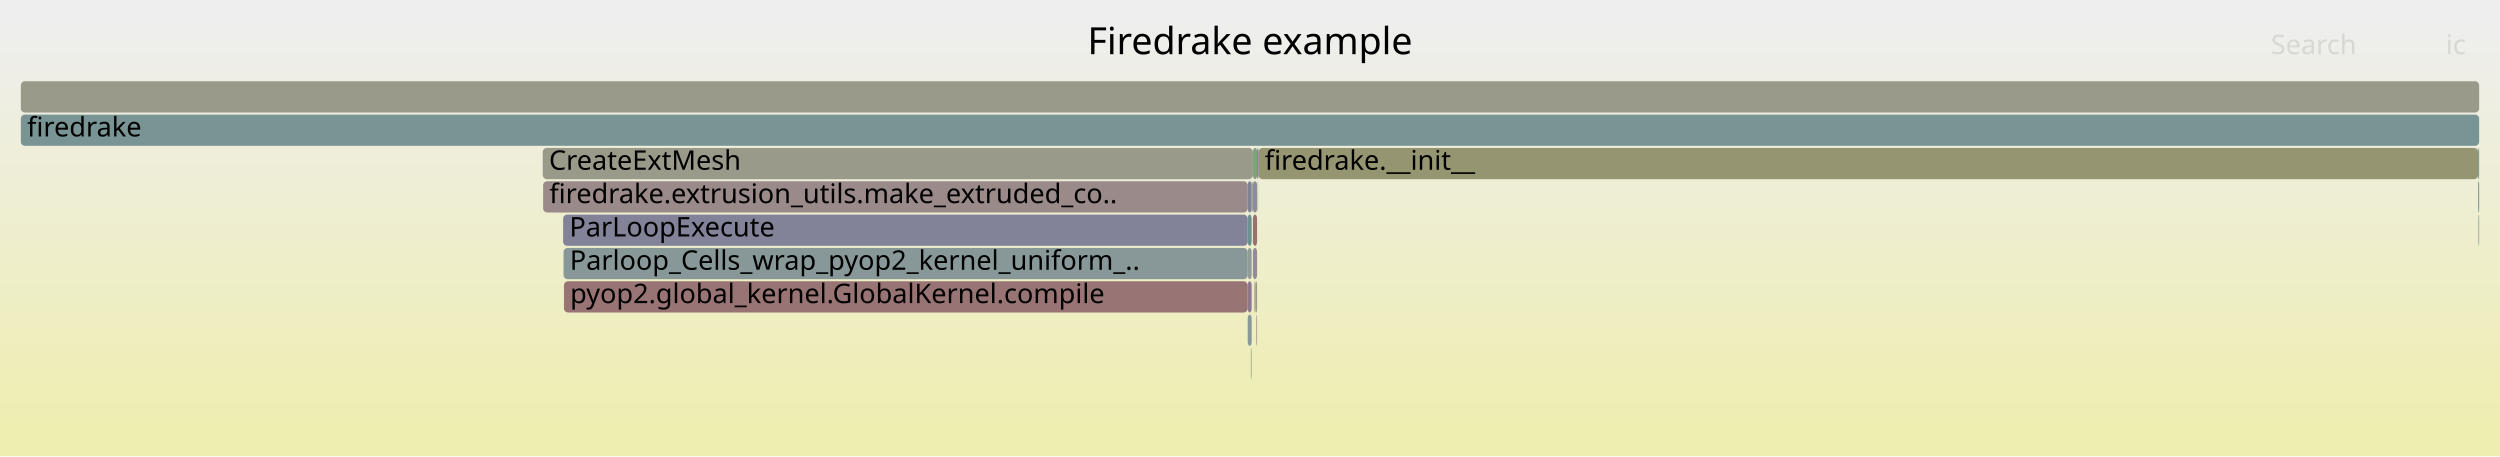
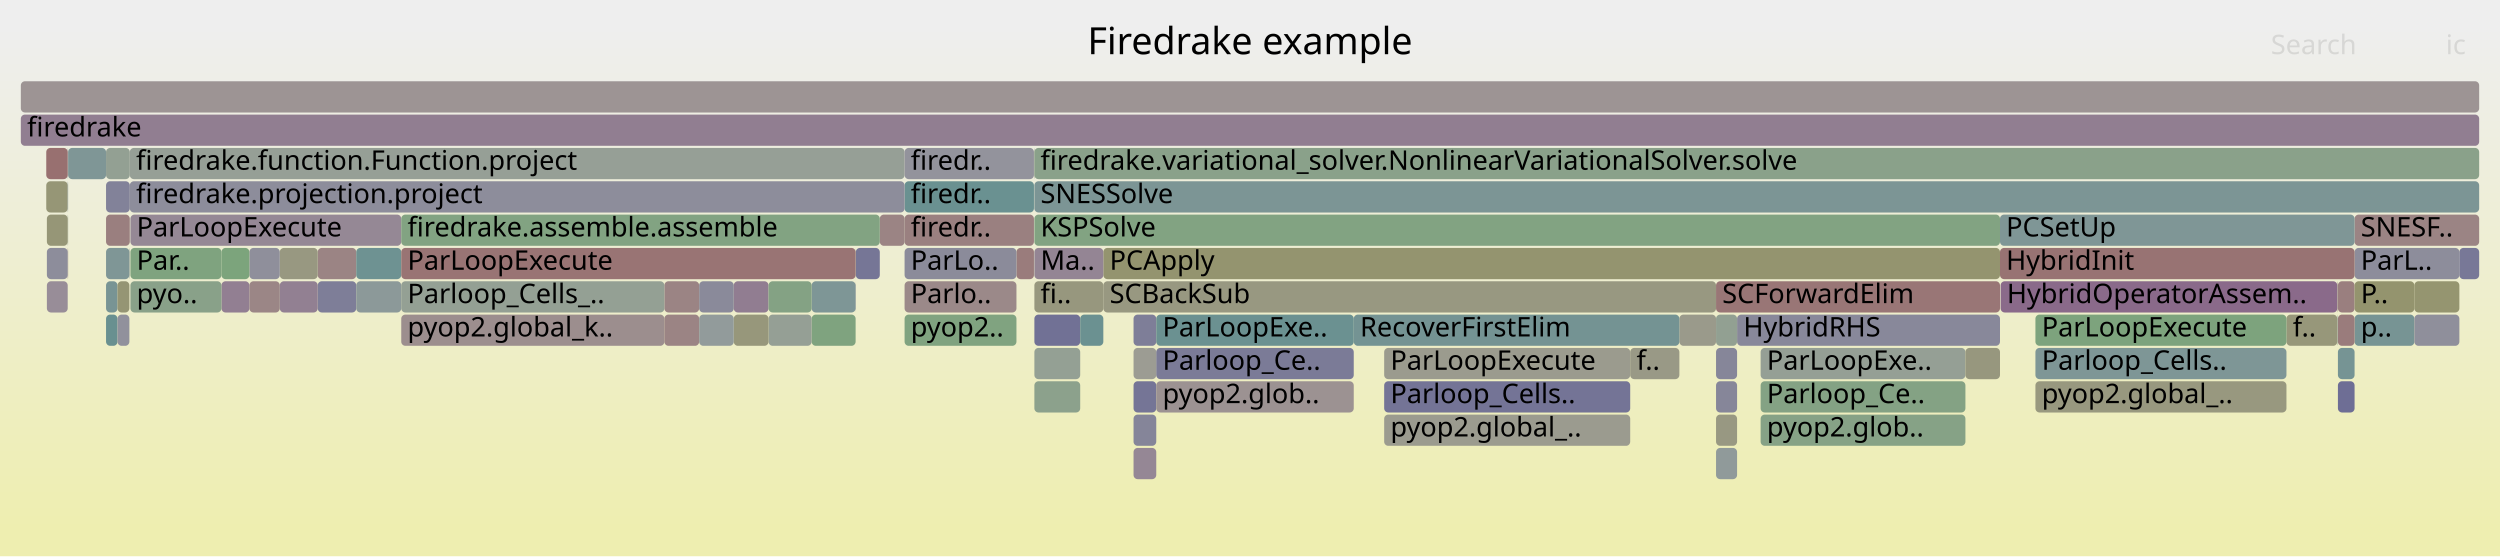
- <svg xmlns="http://www.w3.org/2000/svg" version="1.1" width="1200" height="219" viewBox="0 0 1200 219">
+ <svg xmlns="http://www.w3.org/2000/svg" version="1.1" width="1200" height="267" viewBox="0 0 1200 267">
  <defs>
    <linearGradient id="background" y1="0" y2="1" x1="0" x2="0">
      <stop stop-color="#eeeeee" offset="5%" />
      <stop stop-color="#eeeeb0" offset="95%" />
    </linearGradient>
  </defs>
  <style type="text/css">
	text { font-family:Verdana; font-size:13px; fill:rgb(0,0,0); }
	#search, #ignorecase { opacity:0.1; cursor:pointer; }
	#search:hover, #search.show, #ignorecase:hover, #ignorecase.show { opacity:1; }
	#subtitle { text-anchor:middle; font-color:rgb(160,160,160); }
	#title { text-anchor:middle; font-size:18px}
	#unzoom { cursor:pointer; }
	#frames &gt; *:hover { stroke:black; stroke-width:0.5; cursor:pointer; }
	.hide { display:none; }
	.parent { opacity:0.5; }
</style>
-   <rect x="0.0" y="0" width="1200.0" height="219.0" fill="url(#background)" />
+   <rect x="0.0" y="0" width="1200.0" height="267.0" fill="url(#background)" />
  <text id="title" x="600.00" y="26">Firedrake example</text>
-   <text id="details" x="10.00" y="201"> </text>
+   <text id="details" x="10.00" y="249"> </text>
  <text id="unzoom" x="10.00" y="26" class="hide">Reset Zoom</text>
  <text id="search" x="1090.00" y="26">Search</text>
  <text id="ignorecase" x="1174.00" y="26">ic</text>
-   <text id="matched" x="1090.00" y="201"> </text>
+   <text id="matched" x="1090.00" y="249"> </text>
  <g id="frames">
    <g>
-       <rect x="604.1" y="71" width="585.4" height="15.0" fill="rgb(148.785,148.785,113.345)" rx="2" ry="2" />
-       <text x="607.09" y="81.5">firedrake.__init__</text>
-     </g>
-     <g>
-       <rect x="260.7" y="87" width="338.2" height="15.0" fill="rgb(155.346,137.65,137.65)" rx="2" ry="2" />
-       <text x="263.69" y="97.5">firedrake.extrusion_utils.make_extruded_co..</text>
-     </g>
-     <g>
-       <rect x="603.1" y="151" width="0.3" height="15.0" fill="rgb(153.105,120.475,120.475)" rx="2" ry="2" />
-       <text x="606.11" y="161.5" />
-     </g>
-     <g>
-       <rect x="601.1" y="87" width="0.3" height="15.0" fill="rgb(110.029,145.563,145.563)" rx="2" ry="2" />
-       <text x="604.08" y="97.5" />
-     </g>
-     <g>
-       <rect x="603.7" y="87" width="0.2" height="15.0" fill="rgb(142.867,160.463,142.867)" rx="2" ry="2" />
-       <text x="606.66" y="97.5" />
-     </g>
-     <g>
-       <rect x="602.6" y="135" width="0.8" height="15.0" fill="rgb(153.049,153.049,134.009)" rx="2" ry="2" />
-       <text x="605.60" y="145.5" />
-     </g>
-     <g>
-       <rect x="598.9" y="151" width="1.9" height="15.0" fill="rgb(135.46,152.156,152.156)" rx="2" ry="2" />
-       <text x="601.93" y="161.5" />
-     </g>
-     <g>
-       <rect x="598.9" y="119" width="1.9" height="15.0" fill="rgb(145.244,154.693,154.693)" rx="2" ry="2" />
-       <text x="601.93" y="129.5" />
-     </g>
-     <g>
-       <rect x="260.5" y="71" width="340.9" height="15.0" fill="rgb(153.804,153.804,137.667)" rx="2" ry="2" />
-       <text x="263.51" y="81.5">CreateExtMesh</text>
-     </g>
-     <g>
-       <rect x="601.4" y="87" width="2.0" height="15.0" fill="rgb(139.71,139.71,154.46)" rx="2" ry="2" />
-       <text x="604.39" y="97.5" />
-     </g>
-     <g>
-       <rect x="270.5" y="119" width="328.4" height="15.0" fill="rgb(135.785,152.241,152.241)" rx="2" ry="2" />
-       <text x="273.50" y="129.5">Parloop_Cells_wrap_pyop2_kernel_uniform_..</text>
-     </g>
-     <g>
-       <rect x="1189.8" y="103" width="0.2" height="15.0" fill="rgb(148.727,159.509,148.727)" rx="2" ry="2" />
-       <text x="1192.83" y="113.5" />
-     </g>
-     <g>
-       <rect x="270.3" y="103" width="328.6" height="15.0" fill="rgb(130.485,130.485,152.675)" rx="2" ry="2" />
-       <text x="273.33" y="113.5">ParLoopExecute</text>
-     </g>
-     <g>
-       <rect x="598.9" y="135" width="1.9" height="15.0" fill="rgb(143.364,120.495,143.364)" rx="2" ry="2" />
-       <text x="601.93" y="145.5" />
-     </g>
-     <g>
-       <rect x="601.4" y="71" width="2.0" height="15.0" fill="rgb(123.68,163.587,123.68)" rx="2" ry="2" />
-       <text x="604.39" y="81.5" />
-     </g>
-     <g>
-       <rect x="601.4" y="119" width="2.0" height="15.0" fill="rgb(150.086,137.72,150.086)" rx="2" ry="2" />
-       <text x="604.39" y="129.5" />
-     </g>
-     <g>
-       <rect x="600.6" y="167" width="0.2" height="15.0" fill="rgb(149.25,149.25,115.596)" rx="2" ry="2" />
-       <text x="603.60" y="177.5" />
-     </g>
-     <g>
-       <rect x="1189.6" y="103" width="0.2" height="15.0" fill="rgb(124.118,149.216,149.216)" rx="2" ry="2" />
-       <text x="1192.64" y="113.5" />
-     </g>
-     <g>
-       <rect x="10.0" y="55" width="1180.0" height="15.0" fill="rgb(119.937,148.132,148.132)" rx="2" ry="2" />
+       <rect x="1121.9" y="151" width="0.2" height="15.0" fill="rgb(122.656,148.837,148.837)" rx="2" ry="2" />
+       <text x="1124.95" y="161.5" />
+     </g>
+     <g>
+       <rect x="845.1" y="183" width="98.3" height="15.0" fill="rgb(132.022,162.229,132.022)" rx="2" ry="2" />
+       <text x="848.09" y="193.5">Parloop_Ce..</text>
+     </g>
+     <g>
+       <rect x="434.2" y="87" width="62.1" height="15.0" fill="rgb(106.489,144.645,144.645)" rx="2" ry="2" />
+       <text x="437.16" y="97.5">firedr..</text>
+     </g>
+     <g>
+       <rect x="1097.5" y="151" width="24.4" height="15.0" fill="rgb(150.559,150.559,121.939)" rx="2" ry="2" />
+       <text x="1100.54" y="161.5">f..</text>
+     </g>
+     <g>
+       <rect x="977.0" y="183" width="120.5" height="15.0" fill="rgb(151.512,151.512,126.559)" rx="2" ry="2" />
+       <text x="980.04" y="193.5">pyop2.global_..</text>
+     </g>
+     <g>
+       <rect x="50.9" y="151" width="5.5" height="15.0" fill="rgb(105.036,144.269,144.269)" rx="2" ry="2" />
+       <text x="53.89" y="161.5" />
+     </g>
+     <g>
+       <rect x="1130.2" y="119" width="50.3" height="15.0" fill="rgb(141.24,141.24,154.756)" rx="2" ry="2" />
+       <text x="1133.17" y="129.5">ParL..</text>
+     </g>
+     <g>
+       <rect x="1130.2" y="103" width="59.8" height="15.0" fill="rgb(154.607,131.988,131.988)" rx="2" ry="2" />
+       <text x="1133.17" y="113.5">SNESF..</text>
+     </g>
+     <g>
+       <rect x="389.6" y="151" width="21.1" height="15.0" fill="rgb(126.575,163.116,126.575)" rx="2" ry="2" />
+       <text x="392.62" y="161.5" />
+     </g>
+     <g>
+       <rect x="152.5" y="135" width="18.5" height="15.0" fill="rgb(125.678,125.678,151.744)" rx="2" ry="2" />
+       <text x="155.48" y="145.5" />
+     </g>
+     <g>
+       <rect x="544.1" y="215" width="10.9" height="15.0" fill="rgb(149.114,135.23,149.114)" rx="2" ry="2" />
+       <text x="547.13" y="225.5" />
+     </g>
+     <g>
+       <rect x="496.5" y="151" width="22.0" height="15.0" fill="rgb(112.544,112.544,149.202)" rx="2" ry="2" />
+       <text x="499.45" y="161.5" />
+     </g>
+     <g>
+       <rect x="806.1" y="151" width="17.6" height="15.0" fill="rgb(153.99,153.99,138.566)" rx="2" ry="2" />
+       <text x="809.10" y="161.5" />
+     </g>
+     <g>
+       <rect x="410.8" y="119" width="11.5" height="15.0" fill="rgb(117.727,117.727,150.205)" rx="2" ry="2" />
+       <text x="413.81" y="129.5" />
+     </g>
+     <g>
+       <rect x="833.8" y="151" width="126.2" height="15.0" fill="rgb(136.06,136.06,153.754)" rx="2" ry="2" />
+       <text x="836.84" y="161.5">HybridRHS</text>
+     </g>
+     <g>
+       <rect x="410.7" y="119" width="0.1" height="15.0" fill="rgb(149.76,149.76,118.068)" rx="2" ry="2" />
+       <text x="413.67" y="129.5" />
+     </g>
+     <g>
+       <rect x="960.0" y="119" width="170.2" height="15.0" fill="rgb(152.35,114.684,114.684)" rx="2" ry="2" />
+       <text x="962.95" y="129.5">HybridInit</text>
+     </g>
+     <g>
+       <rect x="1122.2" y="167" width="8.0" height="15.0" fill="rgb(118.24,147.692,147.692)" rx="2" ry="2" />
+       <text x="1125.21" y="177.5" />
+     </g>
+     <g>
+       <rect x="544.1" y="151" width="10.9" height="15.0" fill="rgb(125.995,125.995,151.805)" rx="2" ry="2" />
+       <text x="547.13" y="161.5" />
+     </g>
+     <g>
+       <rect x="496.5" y="103" width="463.5" height="15.0" fill="rgb(130.041,162.552,130.041)" rx="2" ry="2" />
+       <text x="499.45" y="113.5">KSPSolve</text>
+     </g>
+     <g>
+       <rect x="171.0" y="135" width="21.6" height="15.0" fill="rgb(139.69,153.253,153.253)" rx="2" ry="2" />
+       <text x="174.03" y="145.5" />
+     </g>
+     <g>
+       <rect x="960.0" y="103" width="170.2" height="15.0" fill="rgb(126.539,149.843,149.843)" rx="2" ry="2" />
+       <text x="962.95" y="113.5">PCSetUp</text>
+     </g>
+     <g>
+       <rect x="62.6" y="103" width="130.0" height="15.0" fill="rgb(149.49,136.192,149.49)" rx="2" ry="2" />
+       <text x="65.58" y="113.5">ParLoopExecute</text>
+     </g>
+     <g>
+       <rect x="544.1" y="183" width="10.9" height="15.0" fill="rgb(116.826,116.826,150.031)" rx="2" ry="2" />
+       <text x="547.13" y="193.5" />
+     </g>
+     <g>
+       <rect x="368.9" y="151" width="20.7" height="15.0" fill="rgb(149.222,159.429,149.222)" rx="2" ry="2" />
+       <text x="371.93" y="161.5" />
+     </g>
+     <g>
+       <rect x="422.3" y="103" width="11.9" height="15.0" fill="rgb(154.668,132.452,132.452)" rx="2" ry="2" />
+       <text x="425.31" y="113.5" />
+     </g>
+     <g>
+       <rect x="664.4" y="167" width="118.1" height="15.0" fill="rgb(154.606,154.606,141.554)" rx="2" ry="2" />
+       <text x="667.41" y="177.5">ParLoopExecute</text>
+     </g>
+     <g>
+       <rect x="977.0" y="151" width="120.5" height="15.0" fill="rgb(124.977,163.376,124.977)" rx="2" ry="2" />
+       <text x="980.04" y="161.5">ParLoopExecute</text>
+     </g>
+     <g>
+       <rect x="782.5" y="167" width="23.6" height="15.0" fill="rgb(152.999,152.999,133.762)" rx="2" ry="2" />
+       <text x="785.54" y="177.5">f..</text>
+     </g>
+     <g>
+       <rect x="50.9" y="71" width="11.4" height="15.0" fill="rgb(146.6,159.856,146.6)" rx="2" ry="2" />
+       <text x="53.89" y="81.5" />
+     </g>
+     <g>
+       <rect x="50.9" y="135" width="5.5" height="15.0" fill="rgb(120.436,148.261,148.261)" rx="2" ry="2" />
+       <text x="53.89" y="145.5" />
+     </g>
+     <g>
+       <rect x="152.5" y="119" width="18.5" height="15.0" fill="rgb(154.656,132.362,132.362)" rx="2" ry="2" />
+       <text x="155.48" y="129.5" />
+     </g>
+     <g>
+       <rect x="119.7" y="135" width="14.6" height="15.0" fill="rgb(154.809,133.538,133.538)" rx="2" ry="2" />
+       <text x="122.73" y="145.5" />
+     </g>
+     <g>
+       <rect x="544.1" y="167" width="10.9" height="15.0" fill="rgb(155.786,155.786,147.271)" rx="2" ry="2" />
+       <text x="547.13" y="177.5" />
+     </g>
+     <g>
+       <rect x="487.9" y="119" width="8.4" height="15.0" fill="rgb(153.576,124.079,124.079)" rx="2" ry="2" />
+       <text x="490.86" y="129.5" />
+     </g>
+     <g>
+       <rect x="496.5" y="167" width="22.0" height="15.0" fill="rgb(148.434,159.557,148.434)" rx="2" ry="2" />
+       <text x="499.45" y="177.5" />
+     </g>
+     <g>
+       <rect x="62.1" y="119" width="0.2" height="15.0" fill="rgb(147.996,159.629,147.996)" rx="2" ry="2" />
+       <text x="65.06" y="129.5" />
+     </g>
+     <g>
+       <rect x="1180.5" y="119" width="9.5" height="15.0" fill="rgb(120.223,120.223,150.688)" rx="2" ry="2" />
+       <text x="1183.49" y="129.5" />
+     </g>
+     <g>
+       <rect x="823.7" y="215" width="10.1" height="15.0" fill="rgb(143.651,154.28,154.28)" rx="2" ry="2" />
+       <text x="826.68" y="225.5" />
+     </g>
+     <g>
+       <rect x="434.2" y="103" width="62.1" height="15.0" fill="rgb(154.042,127.657,127.657)" rx="2" ry="2" />
+       <text x="437.16" y="113.5">firedr..</text>
+     </g>
+     <g>
+       <rect x="106.3" y="135" width="13.4" height="15.0" fill="rgb(145.833,126.822,145.833)" rx="2" ry="2" />
+       <text x="109.31" y="145.5" />
+     </g>
+     <g>
+       <rect x="318.9" y="135" width="16.7" height="15.0" fill="rgb(154.582,131.797,131.797)" rx="2" ry="2" />
+       <text x="321.91" y="145.5" />
+     </g>
+     <g>
+       <rect x="845.1" y="167" width="98.3" height="15.0" fill="rgb(148.883,159.484,148.883)" rx="2" ry="2" />
+       <text x="848.09" y="177.5">ParLoopExe..</text>
+     </g>
+     <g>
+       <rect x="664.4" y="199" width="118.1" height="15.0" fill="rgb(154.863,154.863,142.799)" rx="2" ry="2" />
+       <text x="667.41" y="209.5">pyop2.global_..</text>
+     </g>
+     <g>
+       <rect x="1130.2" y="151" width="28.7" height="15.0" fill="rgb(118.9,147.863,147.863)" rx="2" ry="2" />
+       <text x="1133.17" y="161.5">p..</text>
+     </g>
+     <g>
+       <rect x="62.6" y="119" width="43.7" height="15.0" fill="rgb(126.919,163.06,126.919)" rx="2" ry="2" />
+       <text x="65.58" y="129.5">Par..</text>
+     </g>
+     <g>
+       <rect x="529.6" y="135" width="294.1" height="15.0" fill="rgb(152.094,152.094,129.38)" rx="2" ry="2" />
+       <text x="532.62" y="145.5">SCBackSub</text>
+     </g>
+     <g>
+       <rect x="389.6" y="135" width="21.1" height="15.0" fill="rgb(126.087,149.726,149.726)" rx="2" ry="2" />
+       <text x="392.62" y="145.5" />
+     </g>
+     <g>
+       <rect x="1158.9" y="135" width="21.6" height="15.0" fill="rgb(148.513,148.513,112.023)" rx="2" ry="2" />
+       <text x="1161.91" y="145.5" />
+     </g>
+     <g>
+       <rect x="10.0" y="55" width="1180.0" height="15.0" fill="rgb(145.37,125.637,145.37)" rx="2" ry="2" />
      <text x="13.00" y="65.5">firedrake</text>
    </g>
    <g>
-       <rect x="603.4" y="71" width="0.5" height="15.0" fill="rgb(140.682,113.622,140.682)" rx="2" ry="2" />
-       <text x="606.35" y="81.5" />
-     </g>
-     <g>
-       <rect x="10.0" y="39" width="1180.0" height="15.0" fill="rgb(153.902,153.902,138.139)" rx="2" ry="2" />
+       <rect x="664.4" y="183" width="118.1" height="15.0" fill="rgb(116.061,116.061,149.883)" rx="2" ry="2" />
+       <text x="667.41" y="193.5">Parloop_Cells..</text>
+     </g>
+     <g>
+       <rect x="50.9" y="119" width="11.2" height="15.0" fill="rgb(126.985,149.959,149.959)" rx="2" ry="2" />
+       <text x="53.89" y="129.5" />
+     </g>
+     <g>
+       <rect x="352.2" y="135" width="16.7" height="15.0" fill="rgb(145.101,124.946,145.101)" rx="2" ry="2" />
+       <text x="355.24" y="145.5" />
+     </g>
+     <g>
+       <rect x="192.6" y="151" width="126.3" height="15.0" fill="rgb(155.955,142.319,142.319)" rx="2" ry="2" />
+       <text x="195.59" y="161.5">pyop2.global_k..</text>
+     </g>
+     <g>
+       <rect x="32.5" y="119" width="0.2" height="15.0" fill="rgb(154.087,128,128)" rx="2" ry="2" />
+       <text x="35.52" y="129.5" />
+     </g>
+     <g>
+       <rect x="62.3" y="71" width="371.9" height="15.0" fill="rgb(149.969,159.307,149.969)" rx="2" ry="2" />
+       <text x="65.33" y="81.5">firedrake.function.Function.project</text>
+     </g>
+     <g>
+       <rect x="496.5" y="183" width="22.0" height="15.0" fill="rgb(139.616,160.993,139.616)" rx="2" ry="2" />
+       <text x="499.45" y="193.5" />
+     </g>
+     <g>
+       <rect x="10.0" y="39" width="1180.0" height="15.0" fill="rgb(156.646,147.623,147.623)" rx="2" ry="2" />
      <text x="13.00" y="49.5" />
    </g>
    <g>
-       <rect x="1189.5" y="71" width="0.5" height="15.0" fill="rgb(118.64,147.796,147.796)" rx="2" ry="2" />
-       <text x="1192.45" y="81.5" />
-     </g>
-     <g>
-       <rect x="598.9" y="87" width="1.9" height="15.0" fill="rgb(128.603,128.603,152.31)" rx="2" ry="2" />
-       <text x="601.93" y="97.5" />
-     </g>
-     <g>
-       <rect x="270.7" y="135" width="328.2" height="15.0" fill="rgb(152.584,116.476,116.476)" rx="2" ry="2" />
-       <text x="273.66" y="145.5">pyop2.global_kernel.GlobalKernel.compile</text>
-     </g>
-     <g>
-       <rect x="601.4" y="103" width="2.0" height="15.0" fill="rgb(152.26,113.996,113.996)" rx="2" ry="2" />
-       <text x="604.39" y="113.5" />
-     </g>
-     <g>
-       <rect x="598.9" y="103" width="1.9" height="15.0" fill="rgb(105.763,144.457,144.457)" rx="2" ry="2" />
-       <text x="601.93" y="113.5" />
-     </g>
-     <g>
-       <rect x="1189.5" y="87" width="0.5" height="15.0" fill="rgb(125.541,149.585,149.585)" rx="2" ry="2" />
-       <text x="1192.45" y="97.5" />
-     </g>
-     <g>
-       <rect x="603.9" y="71" width="0.2" height="15.0" fill="rgb(114.259,114.259,149.534)" rx="2" ry="2" />
-       <text x="606.88" y="81.5" />
-     </g>
-     <g>
-       <rect x="600.4" y="167" width="0.2" height="15.0" fill="rgb(126.739,163.089,126.739)" rx="2" ry="2" />
-       <text x="603.36" y="177.5" />
-     </g>
-     <g>
-       <rect x="600.8" y="87" width="0.3" height="15.0" fill="rgb(149.35,149.35,116.08)" rx="2" ry="2" />
-       <text x="603.79" y="97.5" />
-     </g>
-     <g>
-       <rect x="602.1" y="135" width="0.5" height="15.0" fill="rgb(156.524,146.687,146.687)" rx="2" ry="2" />
-       <text x="605.11" y="145.5" />
+       <rect x="22.5" y="135" width="10.0" height="15.0" fill="rgb(151.544,141.456,151.544)" rx="2" ry="2" />
+       <text x="25.52" y="145.5" />
+     </g>
+     <g>
+       <rect x="977.0" y="167" width="120.5" height="15.0" fill="rgb(126.367,149.799,149.799)" rx="2" ry="2" />
+       <text x="980.04" y="177.5">Parloop_Cells..</text>
+     </g>
+     <g>
+       <rect x="943.4" y="167" width="16.6" height="15.0" fill="rgb(151.432,151.432,126.169)" rx="2" ry="2" />
+       <text x="946.42" y="177.5" />
+     </g>
+     <g>
+       <rect x="56.4" y="135" width="5.7" height="15.0" fill="rgb(149.267,149.267,115.681)" rx="2" ry="2" />
+       <text x="59.41" y="145.5" />
+     </g>
+     <g>
+       <rect x="134.3" y="119" width="18.2" height="15.0" fill="rgb(152.102,152.102,129.415)" rx="2" ry="2" />
+       <text x="137.28" y="129.5" />
+     </g>
+     <g>
+       <rect x="119.7" y="119" width="14.6" height="15.0" fill="rgb(143.18,143.18,155.132)" rx="2" ry="2" />
+       <text x="122.73" y="129.5" />
+     </g>
+     <g>
+       <rect x="823.7" y="151" width="10.1" height="15.0" fill="rgb(146.401,159.888,146.401)" rx="2" ry="2" />
+       <text x="826.68" y="161.5" />
+     </g>
+     <g>
+       <rect x="368.9" y="135" width="20.7" height="15.0" fill="rgb(132.414,162.165,132.414)" rx="2" ry="2" />
+       <text x="371.93" y="145.5" />
+     </g>
+     <g>
+       <rect x="32.5" y="103" width="0.2" height="15.0" fill="rgb(144.679,160.168,144.679)" rx="2" ry="2" />
+       <text x="35.52" y="113.5" />
+     </g>
+     <g>
+       <rect x="529.6" y="119" width="430.4" height="15.0" fill="rgb(148.338,148.338,111.177)" rx="2" ry="2" />
+       <text x="532.62" y="129.5">PCApply</text>
+     </g>
+     <g>
+       <rect x="56.4" y="151" width="5.7" height="15.0" fill="rgb(145.284,145.284,155.539)" rx="2" ry="2" />
+       <text x="59.41" y="161.5" />
+     </g>
+     <g>
+       <rect x="496.3" y="71" width="0.2" height="15.0" fill="rgb(153.934,153.934,138.294)" rx="2" ry="2" />
+       <text x="499.29" y="81.5" />
+     </g>
+     <g>
+       <rect x="1122.2" y="151" width="8.0" height="15.0" fill="rgb(153.588,124.177,124.177)" rx="2" ry="2" />
+       <text x="1125.21" y="161.5" />
+     </g>
+     <g>
+       <rect x="496.5" y="71" width="693.5" height="15.0" fill="rgb(137.596,161.322,137.596)" rx="2" ry="2" />
+       <text x="499.45" y="81.5">firedrake.variational_solver.NonlinearVariationalSolver.solve</text>
+     </g>
+     <g>
+       <rect x="555.0" y="183" width="94.8" height="15.0" fill="rgb(156.396,145.702,145.702)" rx="2" ry="2" />
+       <text x="558.02" y="193.5">pyop2.glob..</text>
+     </g>
+     <g>
+       <rect x="62.3" y="87" width="371.9" height="15.0" fill="rgb(141.333,141.333,154.774)" rx="2" ry="2" />
+       <text x="65.33" y="97.5">firedrake.projection.project</text>
+     </g>
+     <g>
+       <rect x="434.2" y="135" width="53.7" height="15.0" fill="rgb(155.234,136.797,136.797)" rx="2" ry="2" />
+       <text x="437.16" y="145.5">Parlo..</text>
+     </g>
+     <g>
+       <rect x="649.8" y="151" width="156.3" height="15.0" fill="rgb(116.475,147.234,147.234)" rx="2" ry="2" />
+       <text x="652.83" y="161.5">RecoverFirstElim</text>
+     </g>
+     <g>
+       <rect x="434.2" y="119" width="53.7" height="15.0" fill="rgb(139.059,139.059,154.334)" rx="2" ry="2" />
+       <text x="437.16" y="129.5">ParLo..</text>
+     </g>
+     <g>
+       <rect x="352.2" y="151" width="16.7" height="15.0" fill="rgb(150.754,150.754,122.883)" rx="2" ry="2" />
+       <text x="355.24" y="161.5" />
+     </g>
+     <g>
+       <rect x="106.3" y="119" width="13.4" height="15.0" fill="rgb(123.853,163.559,123.853)" rx="2" ry="2" />
+       <text x="109.31" y="129.5" />
+     </g>
+     <g>
+       <rect x="22.2" y="87" width="10.3" height="15.0" fill="rgb(149.721,149.721,117.881)" rx="2" ry="2" />
+       <text x="25.19" y="97.5" />
+     </g>
+     <g>
+       <rect x="134.3" y="135" width="18.2" height="15.0" fill="rgb(146.438,128.373,146.438)" rx="2" ry="2" />
+       <text x="137.28" y="145.5" />
+     </g>
+     <g>
+       <rect x="318.9" y="151" width="16.7" height="15.0" fill="rgb(154.575,131.742,131.742)" rx="2" ry="2" />
+       <text x="321.91" y="161.5" />
+     </g>
+     <g>
+       <rect x="960.3" y="135" width="161.6" height="15.0" fill="rgb(137.685,105.943,137.685)" rx="2" ry="2" />
+       <text x="963.31" y="145.5">HybridOperatorAssem..</text>
+     </g>
+     <g>
+       <rect x="555.0" y="167" width="94.8" height="15.0" fill="rgb(122.915,122.915,151.209)" rx="2" ry="2" />
+       <text x="558.02" y="177.5">Parloop_Ce..</text>
+     </g>
+     <g>
+       <rect x="434.2" y="71" width="62.1" height="15.0" fill="rgb(146.567,146.567,155.787)" rx="2" ry="2" />
+       <text x="437.16" y="81.5">firedr..</text>
+     </g>
+     <g>
+       <rect x="1122.1" y="135" width="0.1" height="15.0" fill="rgb(152.181,152.181,129.801)" rx="2" ry="2" />
+       <text x="1125.07" y="145.5" />
+     </g>
+     <g>
+       <rect x="823.7" y="199" width="10.1" height="15.0" fill="rgb(152.296,152.296,130.355)" rx="2" ry="2" />
+       <text x="826.68" y="209.5" />
+     </g>
+     <g>
+       <rect x="555.0" y="151" width="94.8" height="15.0" fill="rgb(107.208,144.832,144.832)" rx="2" ry="2" />
+       <text x="558.02" y="161.5">ParLoopExe..</text>
+     </g>
+     <g>
+       <rect x="496.5" y="119" width="33.1" height="15.0" fill="rgb(148.166,132.8,148.166)" rx="2" ry="2" />
+       <text x="499.45" y="129.5">Ma..</text>
+     </g>
+     <g>
+       <rect x="1122.2" y="135" width="8.0" height="15.0" fill="rgb(153.945,126.911,126.911)" rx="2" ry="2" />
+       <text x="1125.21" y="145.5" />
+     </g>
+     <g>
+       <rect x="1122.2" y="183" width="8.0" height="15.0" fill="rgb(110.278,110.278,148.763)" rx="2" ry="2" />
+       <text x="1125.21" y="193.5" />
+     </g>
+     <g>
+       <rect x="32.5" y="71" width="0.2" height="15.0" fill="rgb(146.136,154.924,154.924)" rx="2" ry="2" />
+       <text x="35.52" y="81.5" />
+     </g>
+     <g>
+       <rect x="50.9" y="87" width="11.4" height="15.0" fill="rgb(129.77,129.77,152.536)" rx="2" ry="2" />
+       <text x="53.89" y="97.5" />
+     </g>
+     <g>
+       <rect x="171.0" y="119" width="21.6" height="15.0" fill="rgb(110.067,145.573,145.573)" rx="2" ry="2" />
+       <text x="174.03" y="129.5" />
+     </g>
+     <g>
+       <rect x="32.7" y="71" width="18.2" height="15.0" fill="rgb(126.556,149.848,149.848)" rx="2" ry="2" />
+       <text x="35.72" y="81.5" />
+     </g>
+     <g>
+       <rect x="410.7" y="135" width="0.1" height="15.0" fill="rgb(128.405,128.405,152.272)" rx="2" ry="2" />
+       <text x="413.67" y="145.5" />
+     </g>
+     <g>
+       <rect x="335.6" y="135" width="16.6" height="15.0" fill="rgb(138.479,138.479,154.222)" rx="2" ry="2" />
+       <text x="338.57" y="145.5" />
+     </g>
+     <g>
+       <rect x="335.6" y="151" width="16.6" height="15.0" fill="rgb(146.097,154.914,154.914)" rx="2" ry="2" />
+       <text x="338.57" y="161.5" />
+     </g>
+     <g>
+       <rect x="496.5" y="87" width="693.5" height="15.0" fill="rgb(124.477,149.309,149.309)" rx="2" ry="2" />
+       <text x="499.45" y="97.5">SNESSolve</text>
+     </g>
+     <g>
+       <rect x="823.7" y="183" width="10.1" height="15.0" fill="rgb(134.351,134.351,153.423)" rx="2" ry="2" />
+       <text x="826.68" y="193.5" />
+     </g>
+     <g>
+       <rect x="518.5" y="151" width="11.1" height="15.0" fill="rgb(107.096,144.803,144.803)" rx="2" ry="2" />
+       <text x="521.52" y="161.5" />
+     </g>
+     <g>
+       <rect x="32.5" y="87" width="0.2" height="15.0" fill="rgb(137.836,152.772,152.772)" rx="2" ry="2" />
+       <text x="35.52" y="97.5" />
+     </g>
+     <g>
+       <rect x="823.7" y="167" width="10.1" height="15.0" fill="rgb(134.336,134.336,153.42)" rx="2" ry="2" />
+       <text x="826.68" y="177.5" />
+     </g>
+     <g>
+       <rect x="823.7" y="135" width="136.3" height="15.0" fill="rgb(152.809,118.199,118.199)" rx="2" ry="2" />
+       <text x="826.68" y="145.5">SCForwardElim</text>
+     </g>
+     <g>
+       <rect x="192.6" y="119" width="218.1" height="15.0" fill="rgb(152.54,116.141,116.141)" rx="2" ry="2" />
+       <text x="195.59" y="129.5">ParLoopExecute</text>
+     </g>
+     <g>
+       <rect x="496.5" y="135" width="33.1" height="15.0" fill="rgb(151.369,151.369,125.865)" rx="2" ry="2" />
+       <text x="499.45" y="145.5">fi..</text>
+     </g>
+     <g>
+       <rect x="22.5" y="119" width="10.0" height="15.0" fill="rgb(140.706,140.706,154.653)" rx="2" ry="2" />
+       <text x="25.52" y="129.5" />
+     </g>
+     <g>
+       <rect x="1158.9" y="151" width="21.6" height="15.0" fill="rgb(142.627,142.627,155.025)" rx="2" ry="2" />
+       <text x="1161.91" y="161.5" />
+     </g>
+     <g>
+       <rect x="192.6" y="135" width="126.3" height="15.0" fill="rgb(148.241,159.589,148.241)" rx="2" ry="2" />
+       <text x="195.59" y="145.5">Parloop_Cells_..</text>
+     </g>
+     <g>
+       <rect x="1130.2" y="135" width="28.7" height="15.0" fill="rgb(148.114,148.114,110.091)" rx="2" ry="2" />
+       <text x="1133.17" y="145.5">P..</text>
+     </g>
+     <g>
+       <rect x="845.1" y="199" width="98.3" height="15.0" fill="rgb(134.334,161.853,134.334)" rx="2" ry="2" />
+       <text x="848.09" y="209.5">pyop2.glob..</text>
+     </g>
+     <g>
+       <rect x="544.1" y="199" width="10.9" height="15.0" fill="rgb(132.53,132.53,153.07)" rx="2" ry="2" />
+       <text x="547.13" y="209.5" />
+     </g>
+     <g>
+       <rect x="50.9" y="103" width="11.4" height="15.0" fill="rgb(153.95,126.947,126.947)" rx="2" ry="2" />
+       <text x="53.89" y="113.5" />
+     </g>
+     <g>
+       <rect x="62.6" y="135" width="43.7" height="15.0" fill="rgb(137.109,161.401,137.109)" rx="2" ry="2" />
+       <text x="65.58" y="145.5">pyo..</text>
+     </g>
+     <g>
+       <rect x="22.2" y="71" width="10.3" height="15.0" fill="rgb(152.037,112.281,112.281)" rx="2" ry="2" />
+       <text x="25.19" y="81.5" />
+     </g>
+     <g>
+       <rect x="1121.9" y="135" width="0.2" height="15.0" fill="rgb(154.957,134.673,134.673)" rx="2" ry="2" />
+       <text x="1124.95" y="145.5" />
+     </g>
+     <g>
+       <rect x="22.5" y="103" width="10.0" height="15.0" fill="rgb(149.867,149.867,118.584)" rx="2" ry="2" />
+       <text x="25.52" y="113.5" />
+     </g>
+     <g>
+       <rect x="192.6" y="103" width="229.7" height="15.0" fill="rgb(129.562,162.63,129.562)" rx="2" ry="2" />
+       <text x="195.59" y="113.5">firedrake.assemble.assemble</text>
+     </g>
+     <g>
+       <rect x="434.2" y="151" width="53.7" height="15.0" fill="rgb(128.402,162.818,128.402)" rx="2" ry="2" />
+       <text x="437.16" y="161.5">pyop2..</text>
    </g>
  </g>
</svg>
